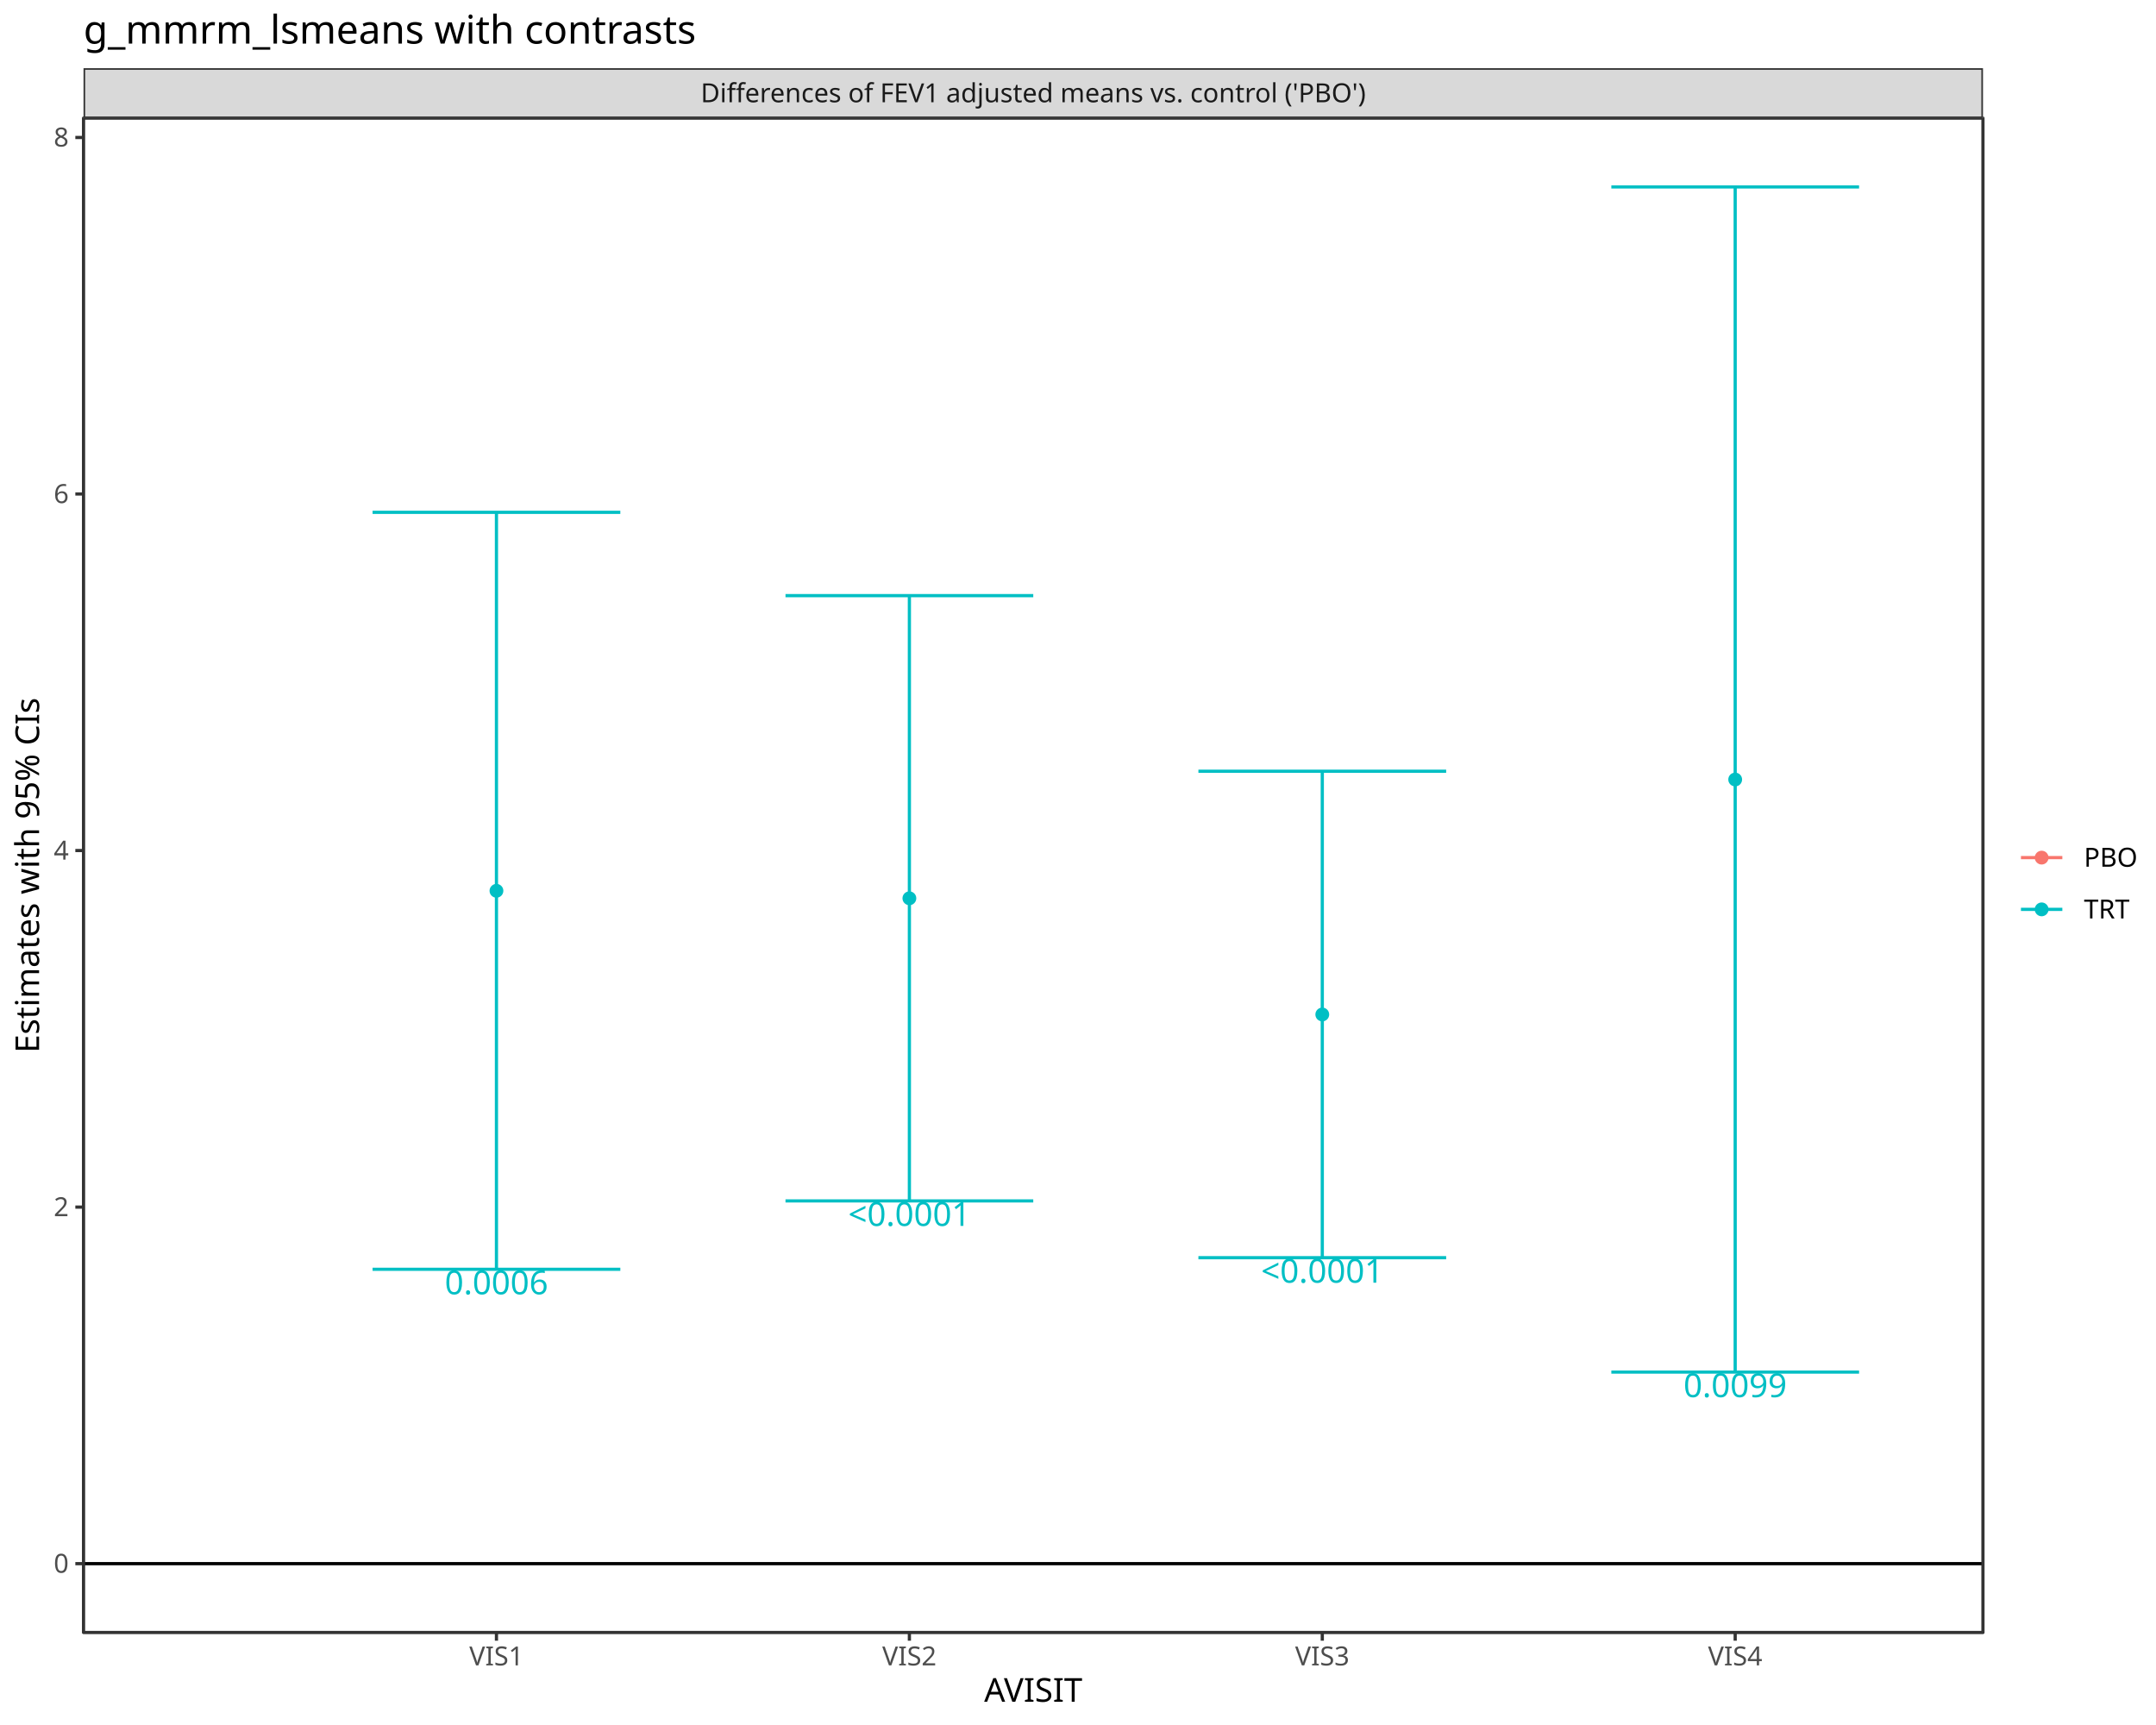
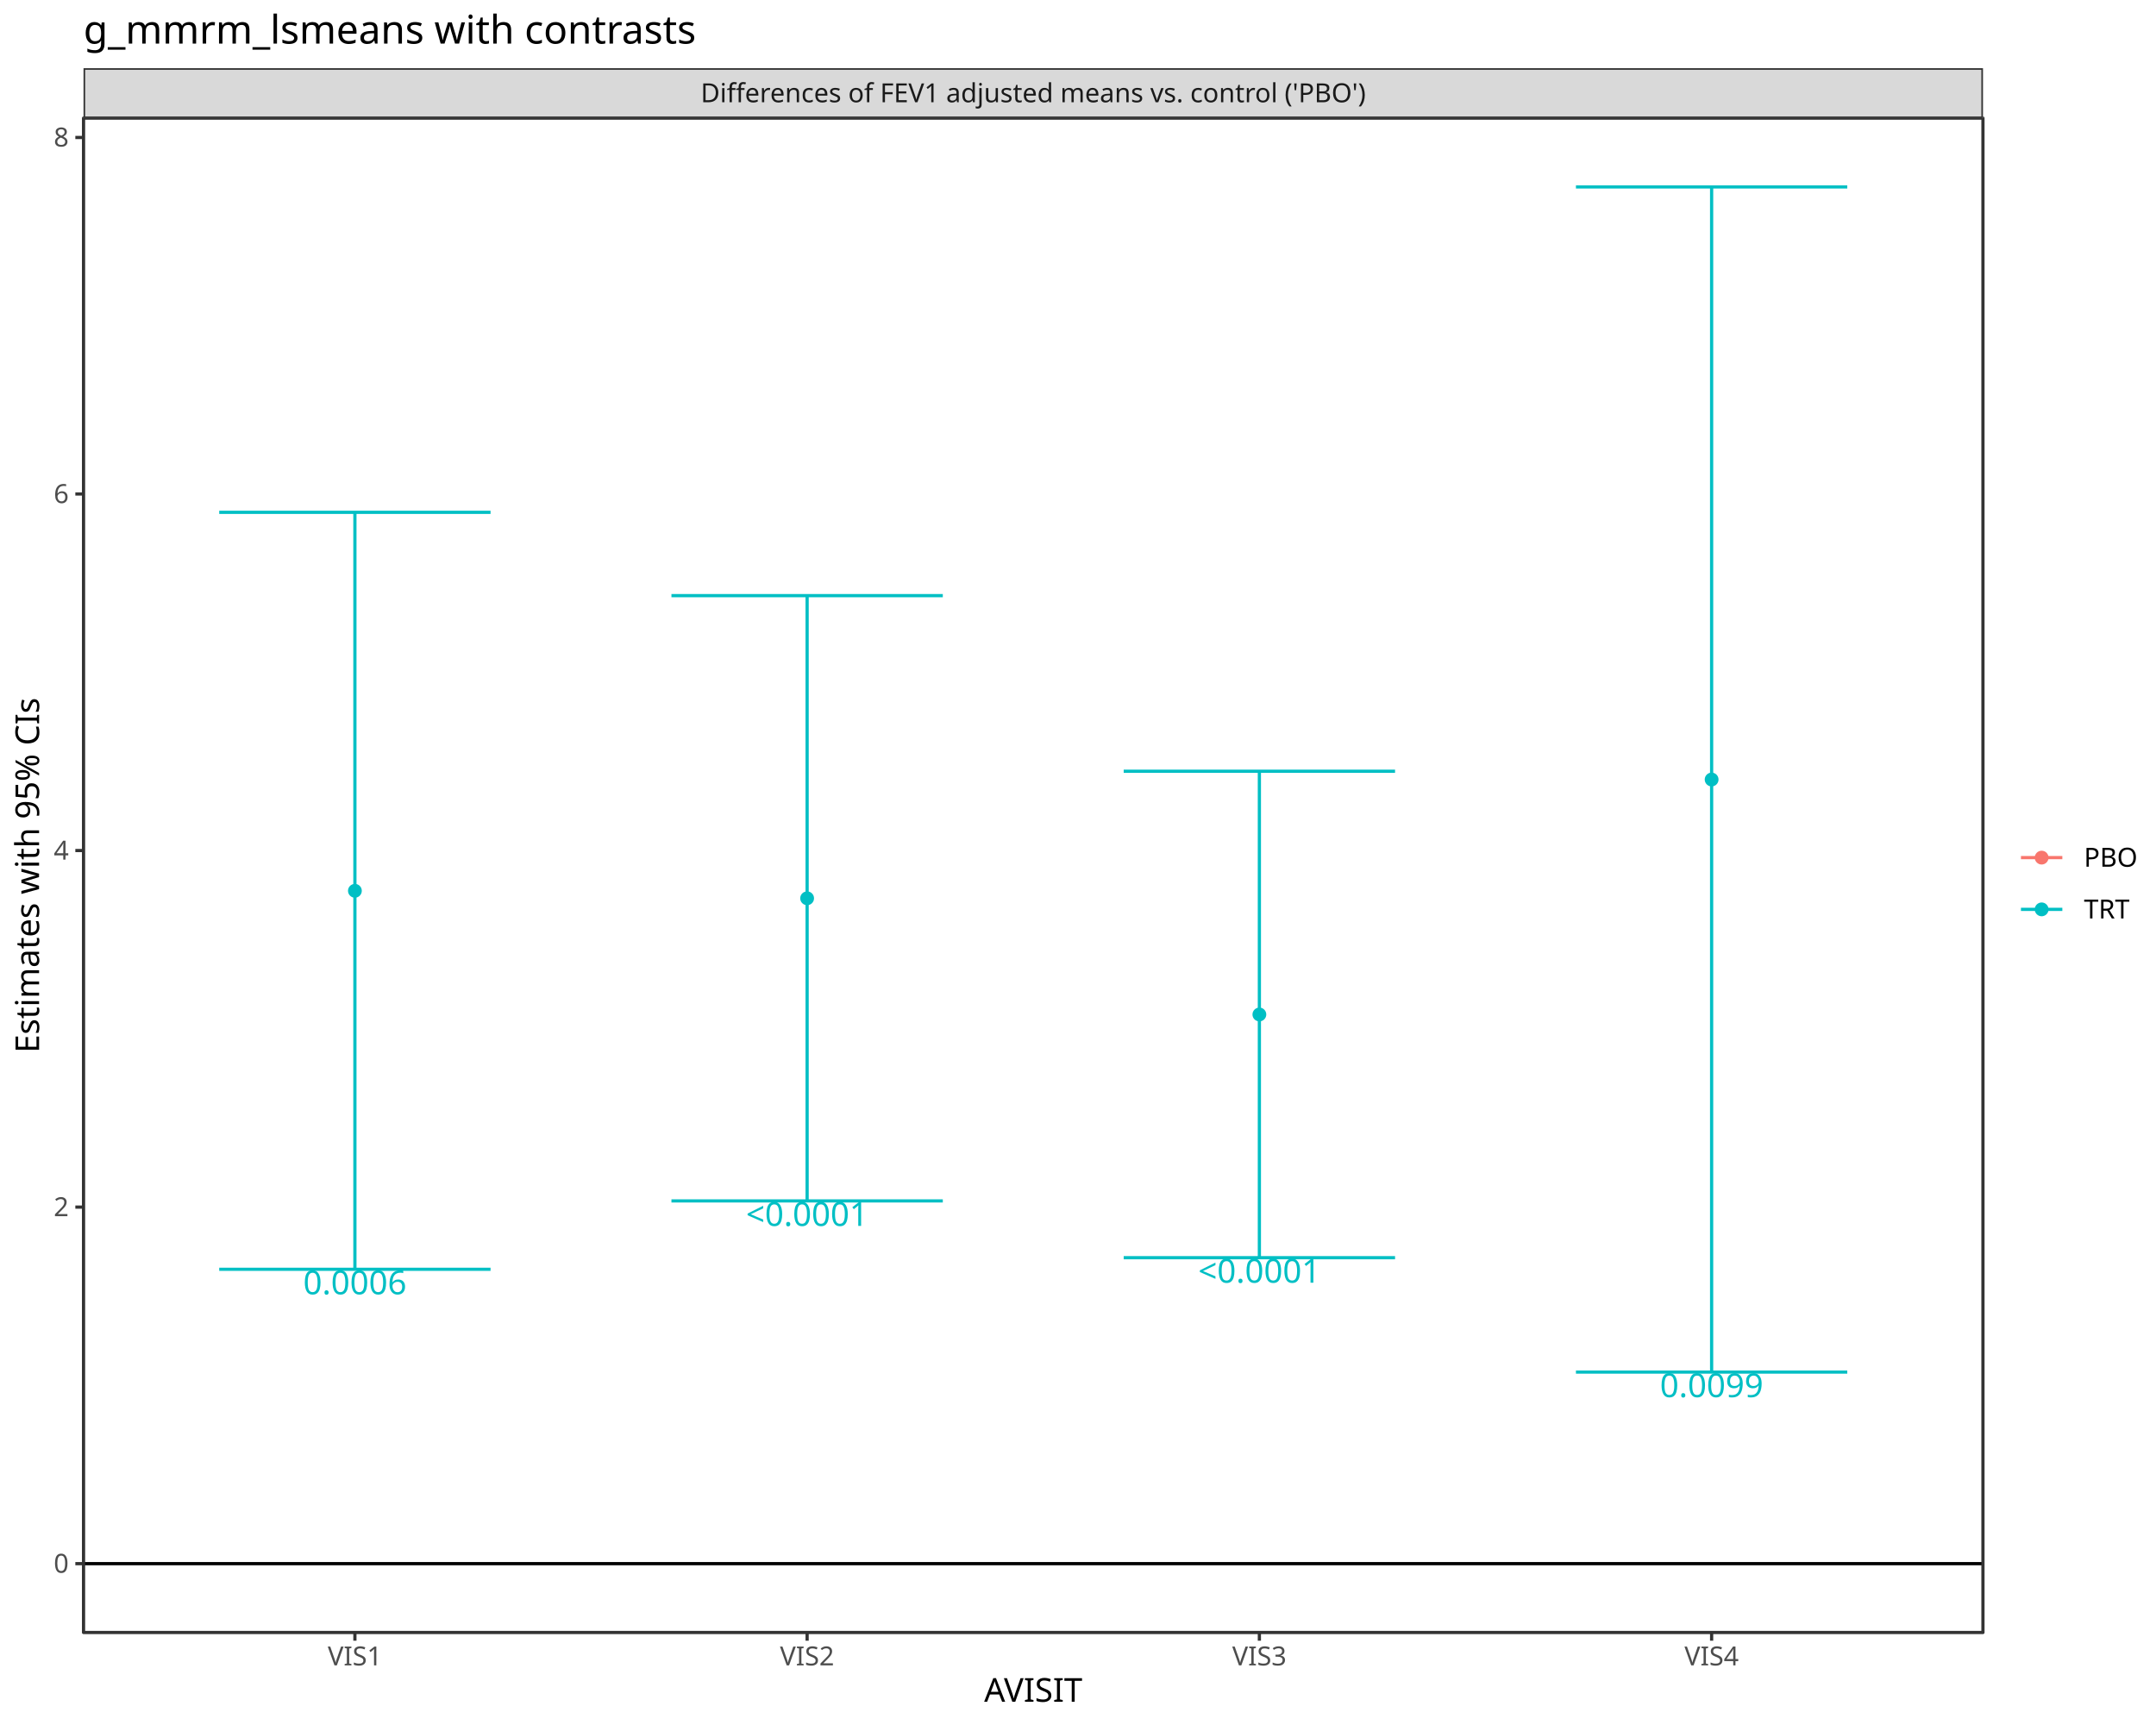
<svg xmlns="http://www.w3.org/2000/svg" class="svglite" data-engine-version="2.0" width="720.00pt" height="576.00pt" viewBox="0 0 720.00 576.00">
  <defs>
    <style type="text/css">
    .svglite line, .svglite polyline, .svglite polygon, .svglite path, .svglite rect, .svglite circle {
      fill: none;
      stroke: #000000;
      stroke-linecap: round;
      stroke-linejoin: round;
      stroke-miterlimit: 10.00;
    }
  </style>
  </defs>
  <rect width="100%" height="100%" style="stroke: none; fill: #FFFFFF;" />
  <defs>
    <clipPath id="cpMC4wMHw3MjAuMDB8MC4wMHw1NzYuMDA=">
      <rect x="0.00" y="0.00" width="720.00" height="576.00" />
    </clipPath>
  </defs>
  <g clip-path="url(#cpMC4wMHw3MjAuMDB8MC4wMHw1NzYuMDA=)">
    <rect x="0.00" y="0.00" width="720.00" height="576.00" style="stroke-width: 1.07; stroke: #FFFFFF; fill: #FFFFFF;" />
    <rect x="27.90" y="39.43" width="634.31" height="505.68" style="stroke-width: 1.07; stroke: none; fill: #FFFFFF;" />
-     <polyline points="124.42,171.07 207.16,171.07 " style="stroke-width: 1.07; stroke: #00BFC4; stroke-linecap: butt;" />
-     <polyline points="165.79,171.07 165.79,423.83 " style="stroke-width: 1.07; stroke: #00BFC4; stroke-linecap: butt;" />
-     <polyline points="124.42,423.83 207.16,423.83 " style="stroke-width: 1.07; stroke: #00BFC4; stroke-linecap: butt;" />
-     <polyline points="262.32,198.90 345.06,198.90 " style="stroke-width: 1.07; stroke: #00BFC4; stroke-linecap: butt;" />
-     <polyline points="303.69,198.90 303.69,401.00 " style="stroke-width: 1.07; stroke: #00BFC4; stroke-linecap: butt;" />
-     <polyline points="262.32,401.00 345.06,401.00 " style="stroke-width: 1.07; stroke: #00BFC4; stroke-linecap: butt;" />
-     <polyline points="400.21,257.53 482.95,257.53 " style="stroke-width: 1.07; stroke: #00BFC4; stroke-linecap: butt;" />
-     <polyline points="441.58,257.53 441.58,419.96 " style="stroke-width: 1.07; stroke: #00BFC4; stroke-linecap: butt;" />
-     <polyline points="400.21,419.96 482.95,419.96 " style="stroke-width: 1.07; stroke: #00BFC4; stroke-linecap: butt;" />
-     <polyline points="538.11,62.42 620.84,62.42 " style="stroke-width: 1.07; stroke: #00BFC4; stroke-linecap: butt;" />
-     <polyline points="579.47,62.42 579.47,458.16 " style="stroke-width: 1.07; stroke: #00BFC4; stroke-linecap: butt;" />
-     <polyline points="538.11,458.16 620.84,458.16 " style="stroke-width: 1.07; stroke: #00BFC4; stroke-linecap: butt;" />
-     <circle cx="165.79" cy="297.45" r="1.95" style="stroke-width: 0.71; stroke: #00BFC4; fill: #00BFC4;" />
-     <circle cx="303.69" cy="299.95" r="1.95" style="stroke-width: 0.71; stroke: #00BFC4; fill: #00BFC4;" />
-     <circle cx="441.58" cy="338.75" r="1.95" style="stroke-width: 0.71; stroke: #00BFC4; fill: #00BFC4;" />
-     <circle cx="579.47" cy="260.29" r="1.95" style="stroke-width: 0.71; stroke: #00BFC4; fill: #00BFC4;" />
+     <polyline points="73.21,171.07 163.82,171.07 " style="stroke-width: 1.07; stroke: #00BFC4; stroke-linecap: butt;" />
+     <polyline points="118.52,171.07 118.52,423.83 " style="stroke-width: 1.07; stroke: #00BFC4; stroke-linecap: butt;" />
+     <polyline points="73.21,423.83 163.82,423.83 " style="stroke-width: 1.07; stroke: #00BFC4; stroke-linecap: butt;" />
+     <polyline points="224.23,198.90 314.85,198.90 " style="stroke-width: 1.07; stroke: #00BFC4; stroke-linecap: butt;" />
+     <polyline points="269.54,198.90 269.54,401.00 " style="stroke-width: 1.07; stroke: #00BFC4; stroke-linecap: butt;" />
+     <polyline points="224.23,401.00 314.85,401.00 " style="stroke-width: 1.07; stroke: #00BFC4; stroke-linecap: butt;" />
+     <polyline points="375.26,257.53 465.88,257.53 " style="stroke-width: 1.07; stroke: #00BFC4; stroke-linecap: butt;" />
+     <polyline points="420.57,257.53 420.57,419.96 " style="stroke-width: 1.07; stroke: #00BFC4; stroke-linecap: butt;" />
+     <polyline points="375.26,419.96 465.88,419.96 " style="stroke-width: 1.07; stroke: #00BFC4; stroke-linecap: butt;" />
+     <polyline points="526.29,62.42 616.90,62.42 " style="stroke-width: 1.07; stroke: #00BFC4; stroke-linecap: butt;" />
+     <polyline points="571.60,62.42 571.60,458.16 " style="stroke-width: 1.07; stroke: #00BFC4; stroke-linecap: butt;" />
+     <polyline points="526.29,458.16 616.90,458.16 " style="stroke-width: 1.07; stroke: #00BFC4; stroke-linecap: butt;" />
+     <circle cx="118.52" cy="297.45" r="1.95" style="stroke-width: 0.71; stroke: #00BFC4; fill: #00BFC4;" />
+     <circle cx="269.54" cy="299.95" r="1.95" style="stroke-width: 0.71; stroke: #00BFC4; fill: #00BFC4;" />
+     <circle cx="420.57" cy="338.75" r="1.95" style="stroke-width: 0.71; stroke: #00BFC4; fill: #00BFC4;" />
+     <circle cx="571.60" cy="260.29" r="1.95" style="stroke-width: 0.71; stroke: #00BFC4; fill: #00BFC4;" />
    <line x1="27.90" y1="522.13" x2="662.21" y2="522.13" style="stroke-width: 1.07; stroke-linecap: butt;" />
-     <text x="165.79" y="432.18" text-anchor="middle" style="font-size: 11.04px; fill: #00BFC4; font-family: sans;" textLength="33.77px" lengthAdjust="spacingAndGlyphs">0.0006</text>
-     <text x="303.69" y="409.35" text-anchor="middle" style="font-size: 11.04px; fill: #00BFC4; font-family: sans;" textLength="40.22px" lengthAdjust="spacingAndGlyphs">&lt;0.0001</text>
-     <text x="441.58" y="428.31" text-anchor="middle" style="font-size: 11.04px; fill: #00BFC4; font-family: sans;" textLength="40.22px" lengthAdjust="spacingAndGlyphs">&lt;0.0001</text>
-     <text x="579.47" y="466.52" text-anchor="middle" style="font-size: 11.04px; fill: #00BFC4; font-family: sans;" textLength="33.77px" lengthAdjust="spacingAndGlyphs">0.0099</text>
+     <text x="118.52" y="432.18" text-anchor="middle" style="font-size: 11.04px; fill: #00BFC4; font-family: sans;" textLength="33.77px" lengthAdjust="spacingAndGlyphs">0.0006</text>
+     <text x="269.54" y="409.35" text-anchor="middle" style="font-size: 11.04px; fill: #00BFC4; font-family: sans;" textLength="40.22px" lengthAdjust="spacingAndGlyphs">&lt;0.0001</text>
+     <text x="420.57" y="428.31" text-anchor="middle" style="font-size: 11.04px; fill: #00BFC4; font-family: sans;" textLength="40.22px" lengthAdjust="spacingAndGlyphs">&lt;0.0001</text>
+     <text x="571.60" y="466.52" text-anchor="middle" style="font-size: 11.04px; fill: #00BFC4; font-family: sans;" textLength="33.77px" lengthAdjust="spacingAndGlyphs">0.0099</text>
    <rect x="27.90" y="39.43" width="634.31" height="505.68" style="stroke-width: 1.07; stroke: #333333;" />
  </g>
  <defs>
    <clipPath id="cpMjcuOTB8NjYyLjIxfDIyLjc4fDM5LjQz">
      <rect x="27.90" y="22.78" width="634.31" height="16.65" />
    </clipPath>
  </defs>
  <g clip-path="url(#cpMjcuOTB8NjYyLjIxfDIyLjc4fDM5LjQz)">
    <rect x="27.90" y="22.78" width="634.31" height="16.65" style="stroke-width: 1.07; stroke: #333333; fill: #D9D9D9;" />
    <text x="345.06" y="34.14" text-anchor="middle" style="font-size: 8.80px; fill: #1A1A1A; font-family: sans;" textLength="216.15px" lengthAdjust="spacingAndGlyphs">Differences of FEV1 adjusted means vs. control ('PBO')</text>
  </g>
  <g clip-path="url(#cpMC4wMHw3MjAuMDB8MC4wMHw1NzYuMDA=)">
-     <polyline points="165.79,547.85 165.79,545.11 " style="stroke-width: 1.07; stroke: #333333; stroke-linecap: butt;" />
-     <polyline points="303.69,547.85 303.69,545.11 " style="stroke-width: 1.07; stroke: #333333; stroke-linecap: butt;" />
-     <polyline points="441.58,547.85 441.58,545.11 " style="stroke-width: 1.07; stroke: #333333; stroke-linecap: butt;" />
-     <polyline points="579.47,547.85 579.47,545.11 " style="stroke-width: 1.07; stroke: #333333; stroke-linecap: butt;" />
-     <text x="165.79" y="556.10" text-anchor="middle" style="font-size: 8.80px; fill: #4D4D4D; font-family: sans;" textLength="19.08px" lengthAdjust="spacingAndGlyphs">VIS1</text>
-     <text x="303.69" y="556.10" text-anchor="middle" style="font-size: 8.80px; fill: #4D4D4D; font-family: sans;" textLength="19.08px" lengthAdjust="spacingAndGlyphs">VIS2</text>
-     <text x="441.58" y="556.10" text-anchor="middle" style="font-size: 8.80px; fill: #4D4D4D; font-family: sans;" textLength="19.08px" lengthAdjust="spacingAndGlyphs">VIS3</text>
-     <text x="579.47" y="556.10" text-anchor="middle" style="font-size: 8.80px; fill: #4D4D4D; font-family: sans;" textLength="19.08px" lengthAdjust="spacingAndGlyphs">VIS4</text>
+     <polyline points="118.52,547.85 118.52,545.11 " style="stroke-width: 1.07; stroke: #333333; stroke-linecap: butt;" />
+     <polyline points="269.54,547.85 269.54,545.11 " style="stroke-width: 1.07; stroke: #333333; stroke-linecap: butt;" />
+     <polyline points="420.57,547.85 420.57,545.11 " style="stroke-width: 1.07; stroke: #333333; stroke-linecap: butt;" />
+     <polyline points="571.60,547.85 571.60,545.11 " style="stroke-width: 1.07; stroke: #333333; stroke-linecap: butt;" />
+     <text x="118.52" y="556.10" text-anchor="middle" style="font-size: 8.80px; fill: #4D4D4D; font-family: sans;" textLength="19.08px" lengthAdjust="spacingAndGlyphs">VIS1</text>
+     <text x="269.54" y="556.10" text-anchor="middle" style="font-size: 8.80px; fill: #4D4D4D; font-family: sans;" textLength="19.08px" lengthAdjust="spacingAndGlyphs">VIS2</text>
+     <text x="420.57" y="556.10" text-anchor="middle" style="font-size: 8.80px; fill: #4D4D4D; font-family: sans;" textLength="19.08px" lengthAdjust="spacingAndGlyphs">VIS3</text>
+     <text x="571.60" y="556.10" text-anchor="middle" style="font-size: 8.80px; fill: #4D4D4D; font-family: sans;" textLength="19.08px" lengthAdjust="spacingAndGlyphs">VIS4</text>
    <text x="22.97" y="525.16" text-anchor="end" style="font-size: 8.80px; fill: #4D4D4D; font-family: sans;" textLength="4.89px" lengthAdjust="spacingAndGlyphs">0</text>
    <text x="22.97" y="406.10" text-anchor="end" style="font-size: 8.80px; fill: #4D4D4D; font-family: sans;" textLength="4.89px" lengthAdjust="spacingAndGlyphs">2</text>
    <text x="22.97" y="287.04" text-anchor="end" style="font-size: 8.80px; fill: #4D4D4D; font-family: sans;" textLength="4.89px" lengthAdjust="spacingAndGlyphs">4</text>
    <text x="22.97" y="167.98" text-anchor="end" style="font-size: 8.80px; fill: #4D4D4D; font-family: sans;" textLength="4.89px" lengthAdjust="spacingAndGlyphs">6</text>
    <text x="22.97" y="48.92" text-anchor="end" style="font-size: 8.80px; fill: #4D4D4D; font-family: sans;" textLength="4.89px" lengthAdjust="spacingAndGlyphs">8</text>
    <polyline points="25.16,522.13 27.90,522.13 " style="stroke-width: 1.07; stroke: #333333; stroke-linecap: butt;" />
    <polyline points="25.16,403.07 27.90,403.07 " style="stroke-width: 1.07; stroke: #333333; stroke-linecap: butt;" />
    <polyline points="25.16,284.01 27.90,284.01 " style="stroke-width: 1.07; stroke: #333333; stroke-linecap: butt;" />
    <polyline points="25.16,164.95 27.90,164.95 " style="stroke-width: 1.07; stroke: #333333; stroke-linecap: butt;" />
    <polyline points="25.16,45.90 27.90,45.90 " style="stroke-width: 1.07; stroke: #333333; stroke-linecap: butt;" />
    <text x="345.06" y="568.24" text-anchor="middle" style="font-size: 11.00px; font-family: sans;" textLength="34.85px" lengthAdjust="spacingAndGlyphs">AVISIT</text>
    <text transform="translate(13.05,292.27) rotate(-90)" text-anchor="middle" style="font-size: 11.00px; font-family: sans;" textLength="115.56px" lengthAdjust="spacingAndGlyphs">Estimates with 95% CIs</text>
    <rect x="673.17" y="272.25" width="41.35" height="40.04" style="stroke-width: 1.07; stroke: none; fill: #FFFFFF;" />
    <rect x="673.17" y="277.73" width="17.28" height="17.28" style="stroke-width: 1.07; stroke: none; fill: #FFFFFF;" />
    <line x1="674.90" y1="286.37" x2="688.72" y2="286.37" style="stroke-width: 1.07; stroke: #F8766D; stroke-linecap: butt;" />
    <circle cx="681.81" cy="286.37" r="1.95" style="stroke-width: 0.71; stroke: #F8766D; fill: #F8766D;" />
    <rect x="673.17" y="295.01" width="17.28" height="17.28" style="stroke-width: 1.07; stroke: none; fill: #FFFFFF;" />
    <line x1="674.90" y1="303.65" x2="688.72" y2="303.65" style="stroke-width: 1.07; stroke: #00BFC4; stroke-linecap: butt;" />
    <circle cx="681.81" cy="303.65" r="1.95" style="stroke-width: 0.71; stroke: #00BFC4; fill: #00BFC4;" />
    <text x="695.93" y="289.40" style="font-size: 8.80px; font-family: sans;" textLength="18.59px" lengthAdjust="spacingAndGlyphs">PBO</text>
    <text x="695.93" y="306.68" style="font-size: 8.80px; font-family: sans;" textLength="17.11px" lengthAdjust="spacingAndGlyphs">TRT</text>
    <text x="27.90" y="14.56" style="font-size: 13.20px; font-family: sans;" textLength="192.97px" lengthAdjust="spacingAndGlyphs">g_mmrm_lsmeans with contrasts</text>
  </g>
</svg>
